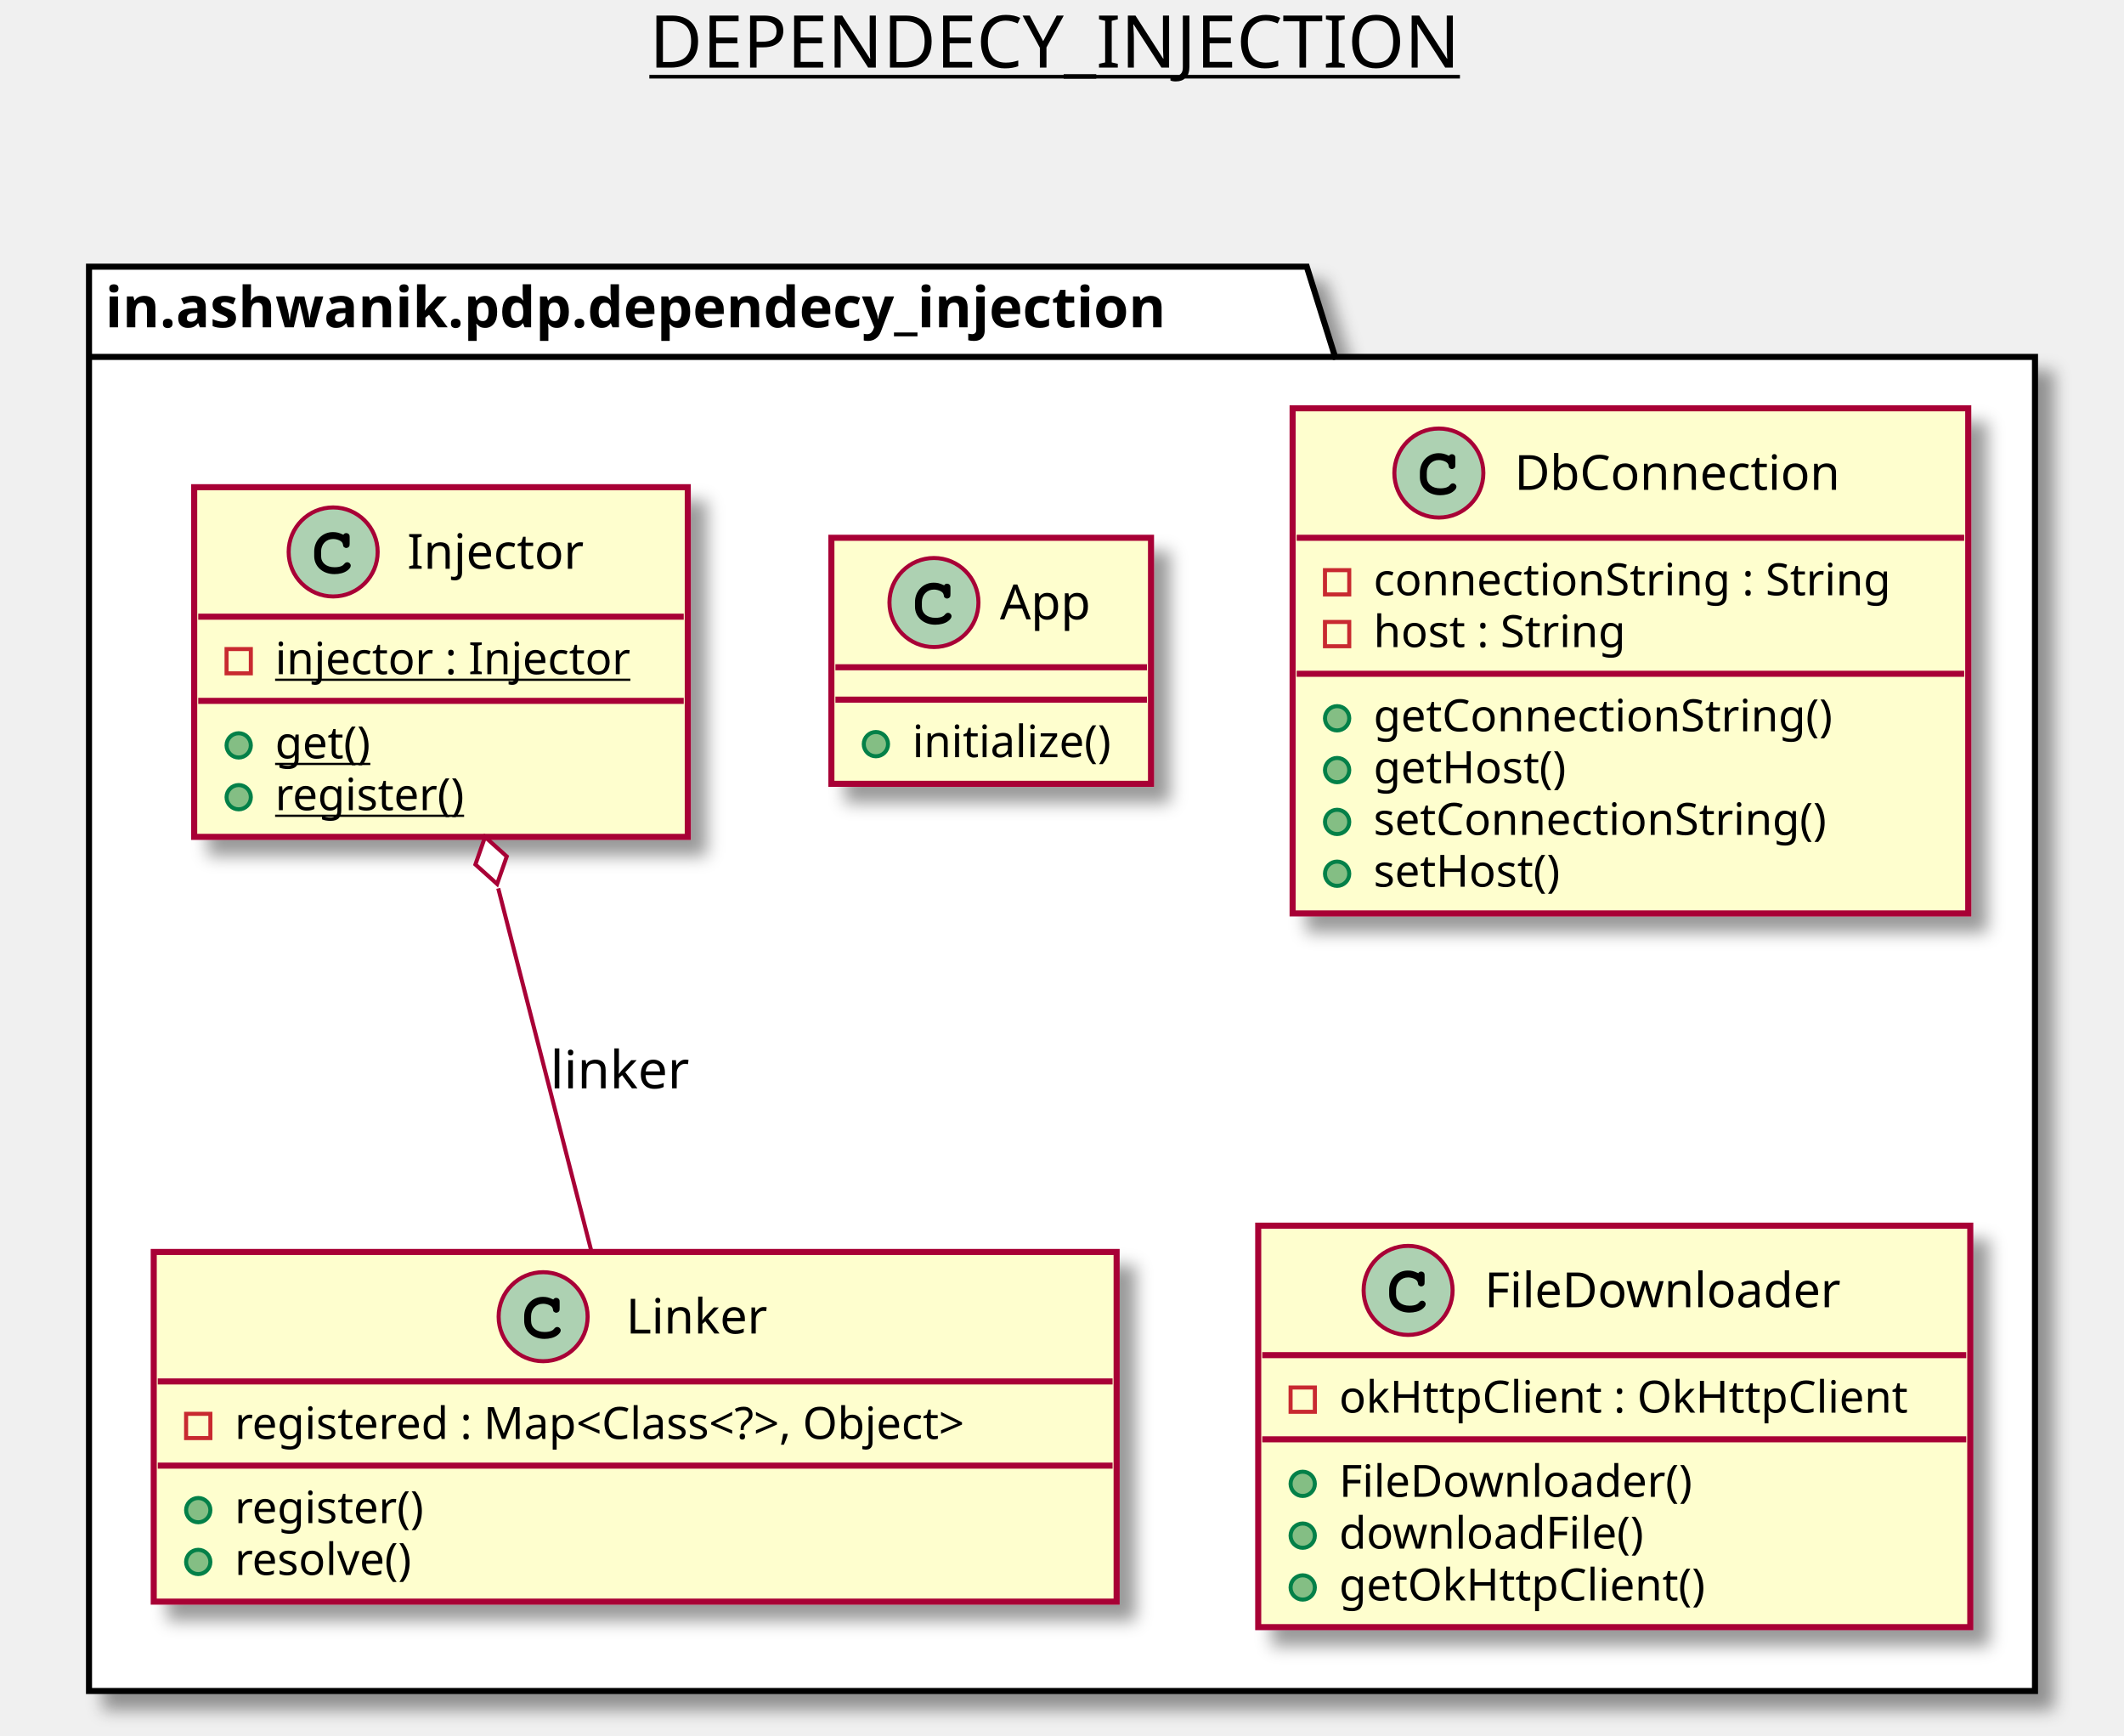
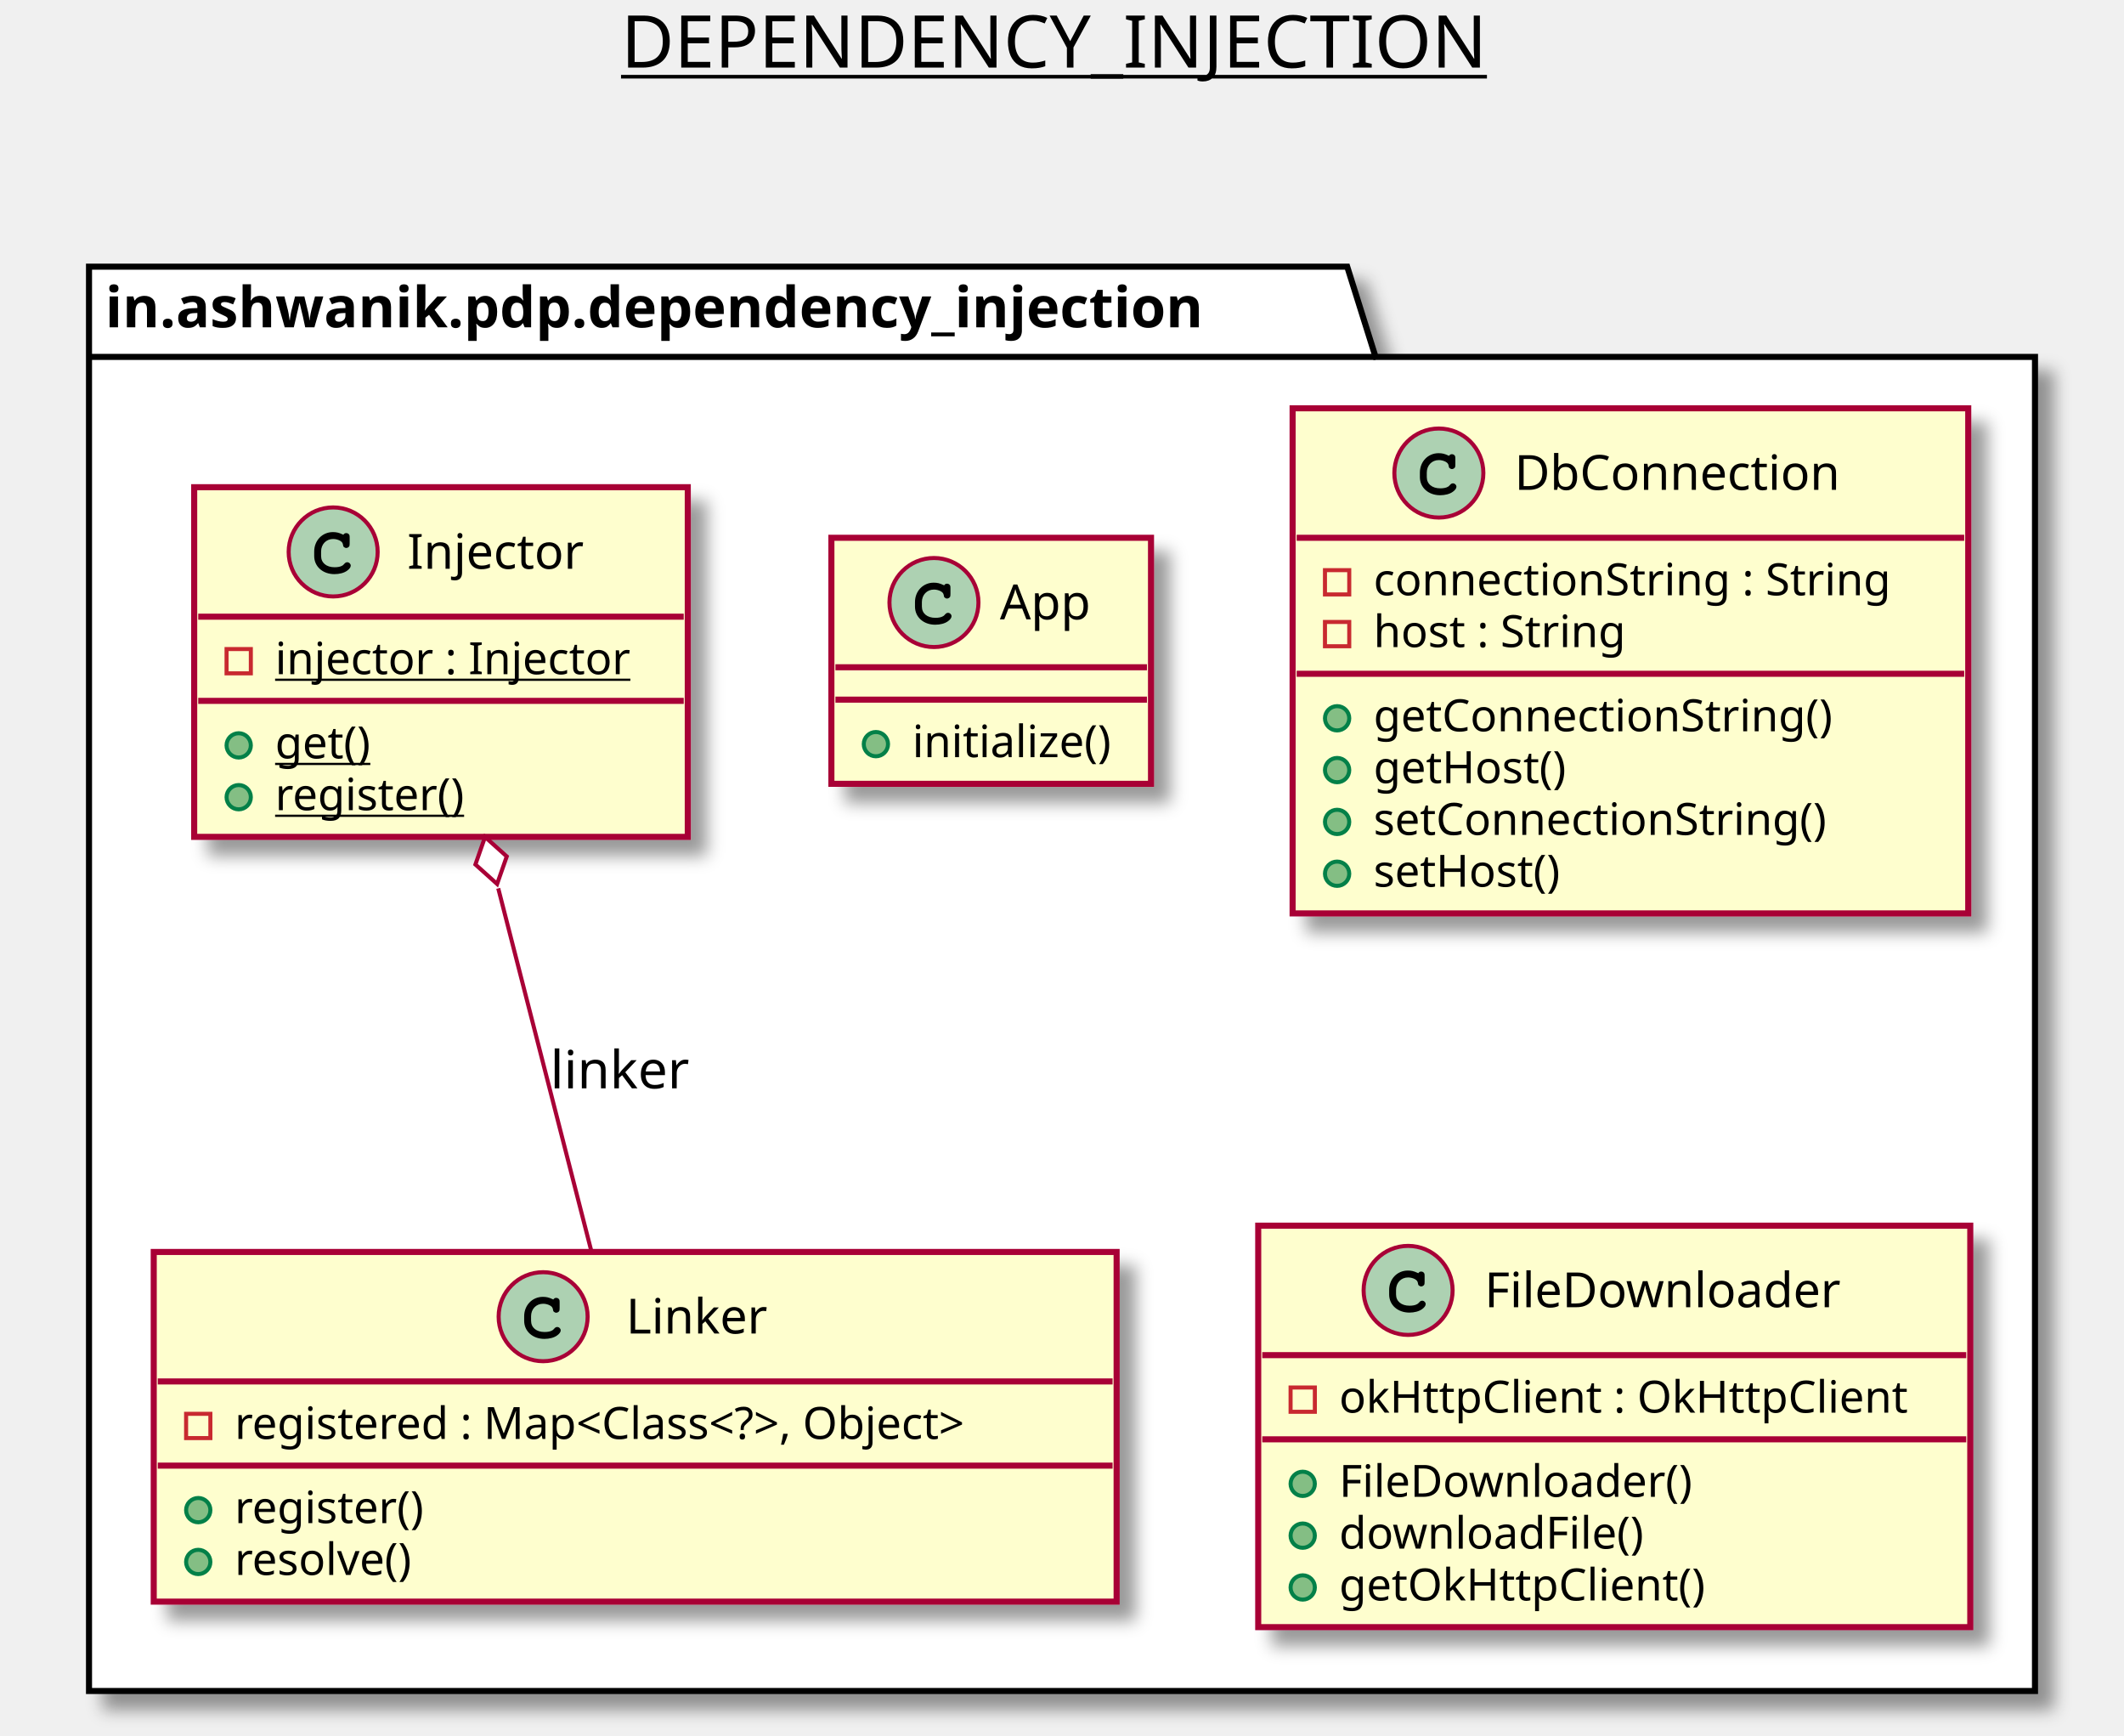
<svg xmlns="http://www.w3.org/2000/svg" contentScriptType="application/ecmascript" contentStyleType="text/css" height="429px" preserveAspectRatio="none" style="width:525px;height:429px;" version="1.1" viewBox="0 0 525 429" width="525px" zoomAndPan="magnify">
  <defs>
-     <filter height="300%" id="fb3lz24km72ly" width="300%" x="-1" y="-1">
+     <filter height="300%" id="f1erajaaua1yvc" width="300%" x="-1" y="-1">
      <feGaussianBlur result="blurOut" stdDeviation="2.0" />
      <feColorMatrix in="blurOut" result="blurOut2" type="matrix" values="0 0 0 0 0 0 0 0 0 0 0 0 0 0 0 0 0 0 .4 0" />
      <feOffset dx="4.0" dy="4.0" in="blurOut2" result="blurOut3" />
      <feBlend in="SourceGraphic" in2="blurOut3" mode="normal" />
    </filter>
  </defs>
  <g>
-     <text fill="#000000" font-family="sans-serif" font-size="18" lengthAdjust="spacingAndGlyphs" text-decoration="underline" textLength="216" x="160.5" y="16.708">DEPENDECY_INJECTION</text>
+     <text fill="#000000" font-family="sans-serif" font-size="18" lengthAdjust="spacingAndGlyphs" text-decoration="underline" textLength="230" x="153.5" y="16.708">DEPENDENCY_INJECTION</text>
    <text fill="#000000" font-family="sans-serif" font-size="18" lengthAdjust="spacingAndGlyphs" textLength="0" x="271.5" y="37.661" />
-     <polygon fill="#FFFFFF" filter="url(#fb3lz24km72ly)" points="22,65.906,323,65.906,330,88.203,503,88.203,503,417.906,22,417.906,22,65.906" style="stroke: #000000; stroke-width: 1.5;" />
-     <line style="stroke: #000000; stroke-width: 1.5;" x1="22" x2="330" y1="88.203" y2="88.203" />
-     <text fill="#000000" font-family="sans-serif" font-size="14" font-weight="bold" lengthAdjust="spacingAndGlyphs" textLength="295" x="26" y="80.901">in.ashwanik.pdp.dependecy_injection</text>
-     <rect fill="#FEFECE" filter="url(#fb3lz24km72ly)" height="60.805" id="in.ashwanik.pdp.dependecy_injection.App" style="stroke: #A80036; stroke-width: 1.5;" width="79" x="205.5" y="132.906" />
+     <polygon fill="#FFFFFF" filter="url(#f1erajaaua1yvc)" points="22,65.906,333,65.906,340,88.203,503,88.203,503,417.906,22,417.906,22,65.906" style="stroke: #000000; stroke-width: 1.5;" />
+     <line style="stroke: #000000; stroke-width: 1.5;" x1="22" x2="340" y1="88.203" y2="88.203" />
+     <text fill="#000000" font-family="sans-serif" font-size="14" font-weight="bold" lengthAdjust="spacingAndGlyphs" textLength="305" x="26" y="80.901">in.ashwanik.pdp.dependency_injection</text>
+     <rect fill="#FEFECE" filter="url(#f1erajaaua1yvc)" height="60.805" id="in.ashwanik.pdp.dependency_injection.App" style="stroke: #A80036; stroke-width: 1.5;" width="79" x="205.5" y="132.906" />
    <ellipse cx="230.85" cy="148.906" fill="#ADD1B2" rx="11" ry="11" style="stroke: #A80036; stroke-width: 1.0;" />
    <path d="M233.194,144.578 L233.366,144.656 C233.584,144.344 233.787,144.25 234.084,144.25 C234.381,144.25 234.662,144.391 234.819,144.656 C234.912,144.812 234.928,144.938 234.928,145.375 L234.928,146.797 C234.928,147.219 234.897,147.406 234.787,147.562 C234.616,147.781 234.35,147.922 234.084,147.922 C233.866,147.922 233.631,147.812 233.491,147.672 C233.35,147.547 233.319,147.422 233.256,147.016 C233.162,146.609 232.991,146.391 232.506,146.109 C232.037,145.859 231.428,145.703 230.85,145.703 C229.116,145.703 227.866,147.016 227.866,148.797 L227.866,149.891 C227.866,151.594 229.162,152.688 231.209,152.688 C231.975,152.688 232.662,152.562 233.084,152.297 C233.272,152.203 233.272,152.203 233.725,151.719 C233.912,151.531 234.116,151.453 234.334,151.453 C234.803,151.453 235.194,151.844 235.194,152.297 C235.194,152.688 234.866,153.141 234.287,153.547 C233.537,154.094 232.381,154.391 231.162,154.391 C228.272,154.391 226.162,152.5 226.162,149.922 L226.162,148.797 C226.162,146.078 228.162,144 230.787,144 C231.662,144 232.256,144.141 233.194,144.578 Z " />
    <text fill="#000000" font-family="sans-serif" font-size="12" lengthAdjust="spacingAndGlyphs" textLength="24" x="247.15" y="153.06">App</text>
    <line style="stroke: #A80036; stroke-width: 1.5;" x1="206.5" x2="283.5" y1="164.906" y2="164.906" />
    <line style="stroke: #A80036; stroke-width: 1.5;" x1="206.5" x2="283.5" y1="172.906" y2="172.906" />
    <ellipse cx="216.5" cy="183.906" fill="#84BE84" rx="3" ry="3" style="stroke: #038048; stroke-width: 1.0;" />
    <text fill="#000000" font-family="sans-serif" font-size="11" lengthAdjust="spacingAndGlyphs" textLength="53" x="225.5" y="187.117">initialize()</text>
-     <rect fill="#FEFECE" filter="url(#fb3lz24km72ly)" height="124.828" id="in.ashwanik.pdp.dependecy_injection.DbConnection" style="stroke: #A80036; stroke-width: 1.5;" width="167" x="319.5" y="100.906" />
+     <rect fill="#FEFECE" filter="url(#f1erajaaua1yvc)" height="124.828" id="in.ashwanik.pdp.dependency_injection.DbConnection" style="stroke: #A80036; stroke-width: 1.5;" width="167" x="319.5" y="100.906" />
    <ellipse cx="355.65" cy="116.906" fill="#ADD1B2" rx="11" ry="11" style="stroke: #A80036; stroke-width: 1.0;" />
    <path d="M357.994,112.578 L358.166,112.656 C358.384,112.344 358.587,112.25 358.884,112.25 C359.181,112.25 359.462,112.391 359.619,112.656 C359.712,112.812 359.728,112.938 359.728,113.375 L359.728,114.797 C359.728,115.219 359.697,115.406 359.587,115.562 C359.416,115.781 359.15,115.922 358.884,115.922 C358.666,115.922 358.431,115.812 358.291,115.672 C358.15,115.547 358.119,115.422 358.056,115.016 C357.962,114.609 357.791,114.391 357.306,114.109 C356.837,113.859 356.228,113.703 355.65,113.703 C353.916,113.703 352.666,115.016 352.666,116.797 L352.666,117.891 C352.666,119.594 353.962,120.688 356.009,120.688 C356.775,120.688 357.462,120.562 357.884,120.297 C358.072,120.203 358.072,120.203 358.525,119.719 C358.712,119.531 358.916,119.453 359.134,119.453 C359.603,119.453 359.994,119.844 359.994,120.297 C359.994,120.688 359.666,121.141 359.087,121.547 C358.337,122.094 357.181,122.391 355.962,122.391 C353.072,122.391 350.962,120.5 350.962,117.922 L350.962,116.797 C350.962,114.078 352.962,112 355.587,112 C356.462,112 357.056,112.141 357.994,112.578 Z " />
    <text fill="#000000" font-family="sans-serif" font-size="12" lengthAdjust="spacingAndGlyphs" textLength="88" x="374.35" y="121.061">DbConnection</text>
    <line style="stroke: #A80036; stroke-width: 1.5;" x1="320.5" x2="485.5" y1="132.906" y2="132.906" />
    <rect fill="none" height="6" style="stroke: #C82930; stroke-width: 1.0;" width="6" x="327.5" y="140.906" />
    <text fill="#000000" font-family="sans-serif" font-size="11" lengthAdjust="spacingAndGlyphs" textLength="141" x="339.5" y="147.117">connectionString : String</text>
    <rect fill="none" height="6" style="stroke: #C82930; stroke-width: 1.0;" width="6" x="327.5" y="153.711" />
    <text fill="#000000" font-family="sans-serif" font-size="11" lengthAdjust="spacingAndGlyphs" textLength="71" x="339.5" y="159.921">host : String</text>
    <line style="stroke: #A80036; stroke-width: 1.5;" x1="320.5" x2="485.5" y1="166.516" y2="166.516" />
    <ellipse cx="330.5" cy="177.516" fill="#84BE84" rx="3" ry="3" style="stroke: #038048; stroke-width: 1.0;" />
    <text fill="#000000" font-family="sans-serif" font-size="11" lengthAdjust="spacingAndGlyphs" textLength="123" x="339.5" y="180.726">getConnectionString()</text>
    <ellipse cx="330.5" cy="190.32" fill="#84BE84" rx="3" ry="3" style="stroke: #038048; stroke-width: 1.0;" />
    <text fill="#000000" font-family="sans-serif" font-size="11" lengthAdjust="spacingAndGlyphs" textLength="52" x="339.5" y="193.531">getHost()</text>
    <ellipse cx="330.5" cy="203.125" fill="#84BE84" rx="3" ry="3" style="stroke: #038048; stroke-width: 1.0;" />
    <text fill="#000000" font-family="sans-serif" font-size="11" lengthAdjust="spacingAndGlyphs" textLength="123" x="339.5" y="206.335">setConnectionString()</text>
    <ellipse cx="330.5" cy="215.93" fill="#84BE84" rx="3" ry="3" style="stroke: #038048; stroke-width: 1.0;" />
    <text fill="#000000" font-family="sans-serif" font-size="11" lengthAdjust="spacingAndGlyphs" textLength="52" x="339.5" y="219.14">setHost()</text>
-     <rect fill="#FEFECE" filter="url(#fb3lz24km72ly)" height="99.219" id="in.ashwanik.pdp.dependecy_injection.FileDownloader" style="stroke: #A80036; stroke-width: 1.5;" width="176" x="311" y="302.906" />
+     <rect fill="#FEFECE" filter="url(#f1erajaaua1yvc)" height="99.219" id="in.ashwanik.pdp.dependency_injection.FileDownloader" style="stroke: #A80036; stroke-width: 1.5;" width="176" x="311" y="302.906" />
    <ellipse cx="348.05" cy="318.906" fill="#ADD1B2" rx="11" ry="11" style="stroke: #A80036; stroke-width: 1.0;" />
    <path d="M350.394,314.578 L350.566,314.656 C350.784,314.344 350.988,314.25 351.284,314.25 C351.581,314.25 351.863,314.391 352.019,314.656 C352.113,314.812 352.128,314.938 352.128,315.375 L352.128,316.797 C352.128,317.219 352.097,317.406 351.988,317.562 C351.816,317.781 351.55,317.922 351.284,317.922 C351.066,317.922 350.831,317.812 350.691,317.672 C350.55,317.547 350.519,317.422 350.456,317.016 C350.363,316.609 350.191,316.391 349.706,316.109 C349.238,315.859 348.628,315.703 348.05,315.703 C346.316,315.703 345.066,317.016 345.066,318.797 L345.066,319.891 C345.066,321.594 346.363,322.688 348.409,322.688 C349.175,322.688 349.863,322.562 350.284,322.297 C350.472,322.203 350.472,322.203 350.925,321.719 C351.113,321.531 351.316,321.453 351.534,321.453 C352.003,321.453 352.394,321.844 352.394,322.297 C352.394,322.688 352.066,323.141 351.488,323.547 C350.738,324.094 349.581,324.391 348.363,324.391 C345.472,324.391 343.363,322.5 343.363,319.922 L343.363,318.797 C343.363,316.078 345.363,314 347.988,314 C348.863,314 349.456,314.141 350.394,314.578 Z " />
    <text fill="#000000" font-family="sans-serif" font-size="12" lengthAdjust="spacingAndGlyphs" textLength="95" x="366.95" y="323.06">FileDownloader</text>
    <line style="stroke: #A80036; stroke-width: 1.5;" x1="312" x2="486" y1="334.906" y2="334.906" />
    <rect fill="none" height="6" style="stroke: #C82930; stroke-width: 1.0;" width="6" x="319" y="342.906" />
    <text fill="#000000" font-family="sans-serif" font-size="11" lengthAdjust="spacingAndGlyphs" textLength="150" x="331" y="349.117">okHttpClient : OkHttpClient</text>
    <line style="stroke: #A80036; stroke-width: 1.5;" x1="312" x2="486" y1="355.711" y2="355.711" />
    <ellipse cx="322" cy="366.711" fill="#84BE84" rx="3" ry="3" style="stroke: #038048; stroke-width: 1.0;" />
    <text fill="#000000" font-family="sans-serif" font-size="11" lengthAdjust="spacingAndGlyphs" textLength="94" x="331" y="369.921">FileDownloader()</text>
    <ellipse cx="322" cy="379.516" fill="#84BE84" rx="3" ry="3" style="stroke: #038048; stroke-width: 1.0;" />
    <text fill="#000000" font-family="sans-serif" font-size="11" lengthAdjust="spacingAndGlyphs" textLength="81" x="331" y="382.726">downloadFile()</text>
    <ellipse cx="322" cy="392.32" fill="#84BE84" rx="3" ry="3" style="stroke: #038048; stroke-width: 1.0;" />
    <text fill="#000000" font-family="sans-serif" font-size="11" lengthAdjust="spacingAndGlyphs" textLength="96" x="331" y="395.531">getOkHttpClient()</text>
-     <rect fill="#FEFECE" filter="url(#fb3lz24km72ly)" height="86.414" id="in.ashwanik.pdp.dependecy_injection.Injector" style="stroke: #A80036; stroke-width: 1.5;" width="122" x="48" y="120.406" />
+     <rect fill="#FEFECE" filter="url(#f1erajaaua1yvc)" height="86.414" id="in.ashwanik.pdp.dependency_injection.Injector" style="stroke: #A80036; stroke-width: 1.5;" width="122" x="48" y="120.406" />
    <ellipse cx="82.35" cy="136.406" fill="#ADD1B2" rx="11" ry="11" style="stroke: #A80036; stroke-width: 1.0;" />
    <path d="M84.694,132.078 L84.866,132.156 C85.084,131.844 85.287,131.75 85.584,131.75 C85.881,131.75 86.162,131.891 86.319,132.156 C86.412,132.312 86.428,132.438 86.428,132.875 L86.428,134.297 C86.428,134.719 86.397,134.906 86.287,135.062 C86.116,135.281 85.85,135.422 85.584,135.422 C85.366,135.422 85.131,135.312 84.991,135.172 C84.85,135.047 84.819,134.922 84.756,134.516 C84.662,134.109 84.491,133.891 84.006,133.609 C83.537,133.359 82.928,133.203 82.35,133.203 C80.616,133.203 79.366,134.516 79.366,136.297 L79.366,137.391 C79.366,139.094 80.662,140.188 82.709,140.188 C83.475,140.188 84.162,140.062 84.584,139.797 C84.772,139.703 84.772,139.703 85.225,139.219 C85.412,139.031 85.616,138.953 85.834,138.953 C86.303,138.953 86.694,139.344 86.694,139.797 C86.694,140.188 86.366,140.641 85.787,141.047 C85.037,141.594 83.881,141.891 82.662,141.891 C79.772,141.891 77.662,140 77.662,137.422 L77.662,136.297 C77.662,133.578 79.662,131.5 82.287,131.5 C83.162,131.5 83.756,131.641 84.694,132.078 Z " />
    <text fill="#000000" font-family="sans-serif" font-size="12" lengthAdjust="spacingAndGlyphs" textLength="47" x="100.65" y="140.56">Injector</text>
    <line style="stroke: #A80036; stroke-width: 1.5;" x1="49" x2="169" y1="152.406" y2="152.406" />
    <rect fill="none" height="6" style="stroke: #C82930; stroke-width: 1.0;" width="6" x="56" y="160.406" />
    <text fill="#000000" font-family="sans-serif" font-size="11" lengthAdjust="spacingAndGlyphs" text-decoration="underline" textLength="96" x="68" y="166.617">injector : Injector</text>
    <line style="stroke: #A80036; stroke-width: 1.5;" x1="49" x2="169" y1="173.211" y2="173.211" />
    <ellipse cx="59" cy="184.211" fill="#84BE84" rx="3" ry="3" style="stroke: #038048; stroke-width: 1.0;" />
    <text fill="#000000" font-family="sans-serif" font-size="11" lengthAdjust="spacingAndGlyphs" text-decoration="underline" textLength="26" x="68" y="187.421">get()</text>
    <ellipse cx="59" cy="197.016" fill="#84BE84" rx="3" ry="3" style="stroke: #038048; stroke-width: 1.0;" />
    <text fill="#000000" font-family="sans-serif" font-size="11" lengthAdjust="spacingAndGlyphs" text-decoration="underline" textLength="53" x="68" y="200.226">register()</text>
-     <rect fill="#FEFECE" filter="url(#fb3lz24km72ly)" height="86.414" id="in.ashwanik.pdp.dependecy_injection.Linker" style="stroke: #A80036; stroke-width: 1.5;" width="238" x="38" y="309.406" />
+     <rect fill="#FEFECE" filter="url(#f1erajaaua1yvc)" height="86.414" id="in.ashwanik.pdp.dependency_injection.Linker" style="stroke: #A80036; stroke-width: 1.5;" width="238" x="38" y="309.406" />
    <ellipse cx="134.25" cy="325.406" fill="#ADD1B2" rx="11" ry="11" style="stroke: #A80036; stroke-width: 1.0;" />
    <path d="M136.594,321.078 L136.766,321.156 C136.984,320.844 137.188,320.75 137.484,320.75 C137.781,320.75 138.062,320.891 138.219,321.156 C138.312,321.312 138.328,321.438 138.328,321.875 L138.328,323.297 C138.328,323.719 138.297,323.906 138.188,324.062 C138.016,324.281 137.75,324.422 137.484,324.422 C137.266,324.422 137.031,324.312 136.891,324.172 C136.75,324.047 136.719,323.922 136.656,323.516 C136.562,323.109 136.391,322.891 135.906,322.609 C135.438,322.359 134.828,322.203 134.25,322.203 C132.516,322.203 131.266,323.516 131.266,325.297 L131.266,326.391 C131.266,328.094 132.562,329.188 134.609,329.188 C135.375,329.188 136.062,329.062 136.484,328.797 C136.672,328.703 136.672,328.703 137.125,328.219 C137.312,328.031 137.516,327.953 137.734,327.953 C138.203,327.953 138.594,328.344 138.594,328.797 C138.594,329.188 138.266,329.641 137.688,330.047 C136.938,330.594 135.781,330.891 134.562,330.891 C131.672,330.891 129.562,329 129.562,326.422 L129.562,325.297 C129.562,322.578 131.562,320.5 134.188,320.5 C135.062,320.5 135.656,320.641 136.594,321.078 Z " />
    <text fill="#000000" font-family="sans-serif" font-size="12" lengthAdjust="spacingAndGlyphs" textLength="37" x="154.75" y="329.56">Linker</text>
    <line style="stroke: #A80036; stroke-width: 1.5;" x1="39" x2="275" y1="341.406" y2="341.406" />
    <rect fill="none" height="6" style="stroke: #C82930; stroke-width: 1.0;" width="6" x="46" y="349.406" />
    <text fill="#000000" font-family="sans-serif" font-size="11" lengthAdjust="spacingAndGlyphs" textLength="212" x="58" y="355.617">registered : Map&lt;Class&lt;?&gt;, Object&gt;</text>
    <line style="stroke: #A80036; stroke-width: 1.5;" x1="39" x2="275" y1="362.211" y2="362.211" />
    <ellipse cx="49" cy="373.211" fill="#84BE84" rx="3" ry="3" style="stroke: #038048; stroke-width: 1.0;" />
    <text fill="#000000" font-family="sans-serif" font-size="11" lengthAdjust="spacingAndGlyphs" textLength="53" x="58" y="376.421">register()</text>
    <ellipse cx="49" cy="386.016" fill="#84BE84" rx="3" ry="3" style="stroke: #038048; stroke-width: 1.0;" />
    <text fill="#000000" font-family="sans-serif" font-size="11" lengthAdjust="spacingAndGlyphs" textLength="50" x="58" y="389.226">resolve()</text>
-     <path d="M123.152,219.541 C130.504,248.182 139.348,282.635 146.151,309.141 " fill="none" id="in.ashwanik.pdp.dependecy_injection.Injector&lt;-in.ashwanik.pdp.dependecy_injection.Linker" style="stroke: #A80036; stroke-width: 1.0;" />
+     <path d="M123.152,219.541 C130.504,248.182 139.348,282.635 146.151,309.141 " fill="none" id="in.ashwanik.pdp.dependency_injection.Injector&lt;-in.ashwanik.pdp.dependency_injection.Linker" style="stroke: #A80036; stroke-width: 1.0;" />
    <polygon fill="#FFFFFF" points="119.892,206.839,117.509,213.645,122.875,218.463,125.258,211.657,119.892,206.839" style="stroke: #A80036; stroke-width: 1.0;" />
    <text fill="#000000" font-family="sans-serif" font-size="13" lengthAdjust="spacingAndGlyphs" textLength="34" x="136" y="268.973">linker</text>
  </g>
</svg>
